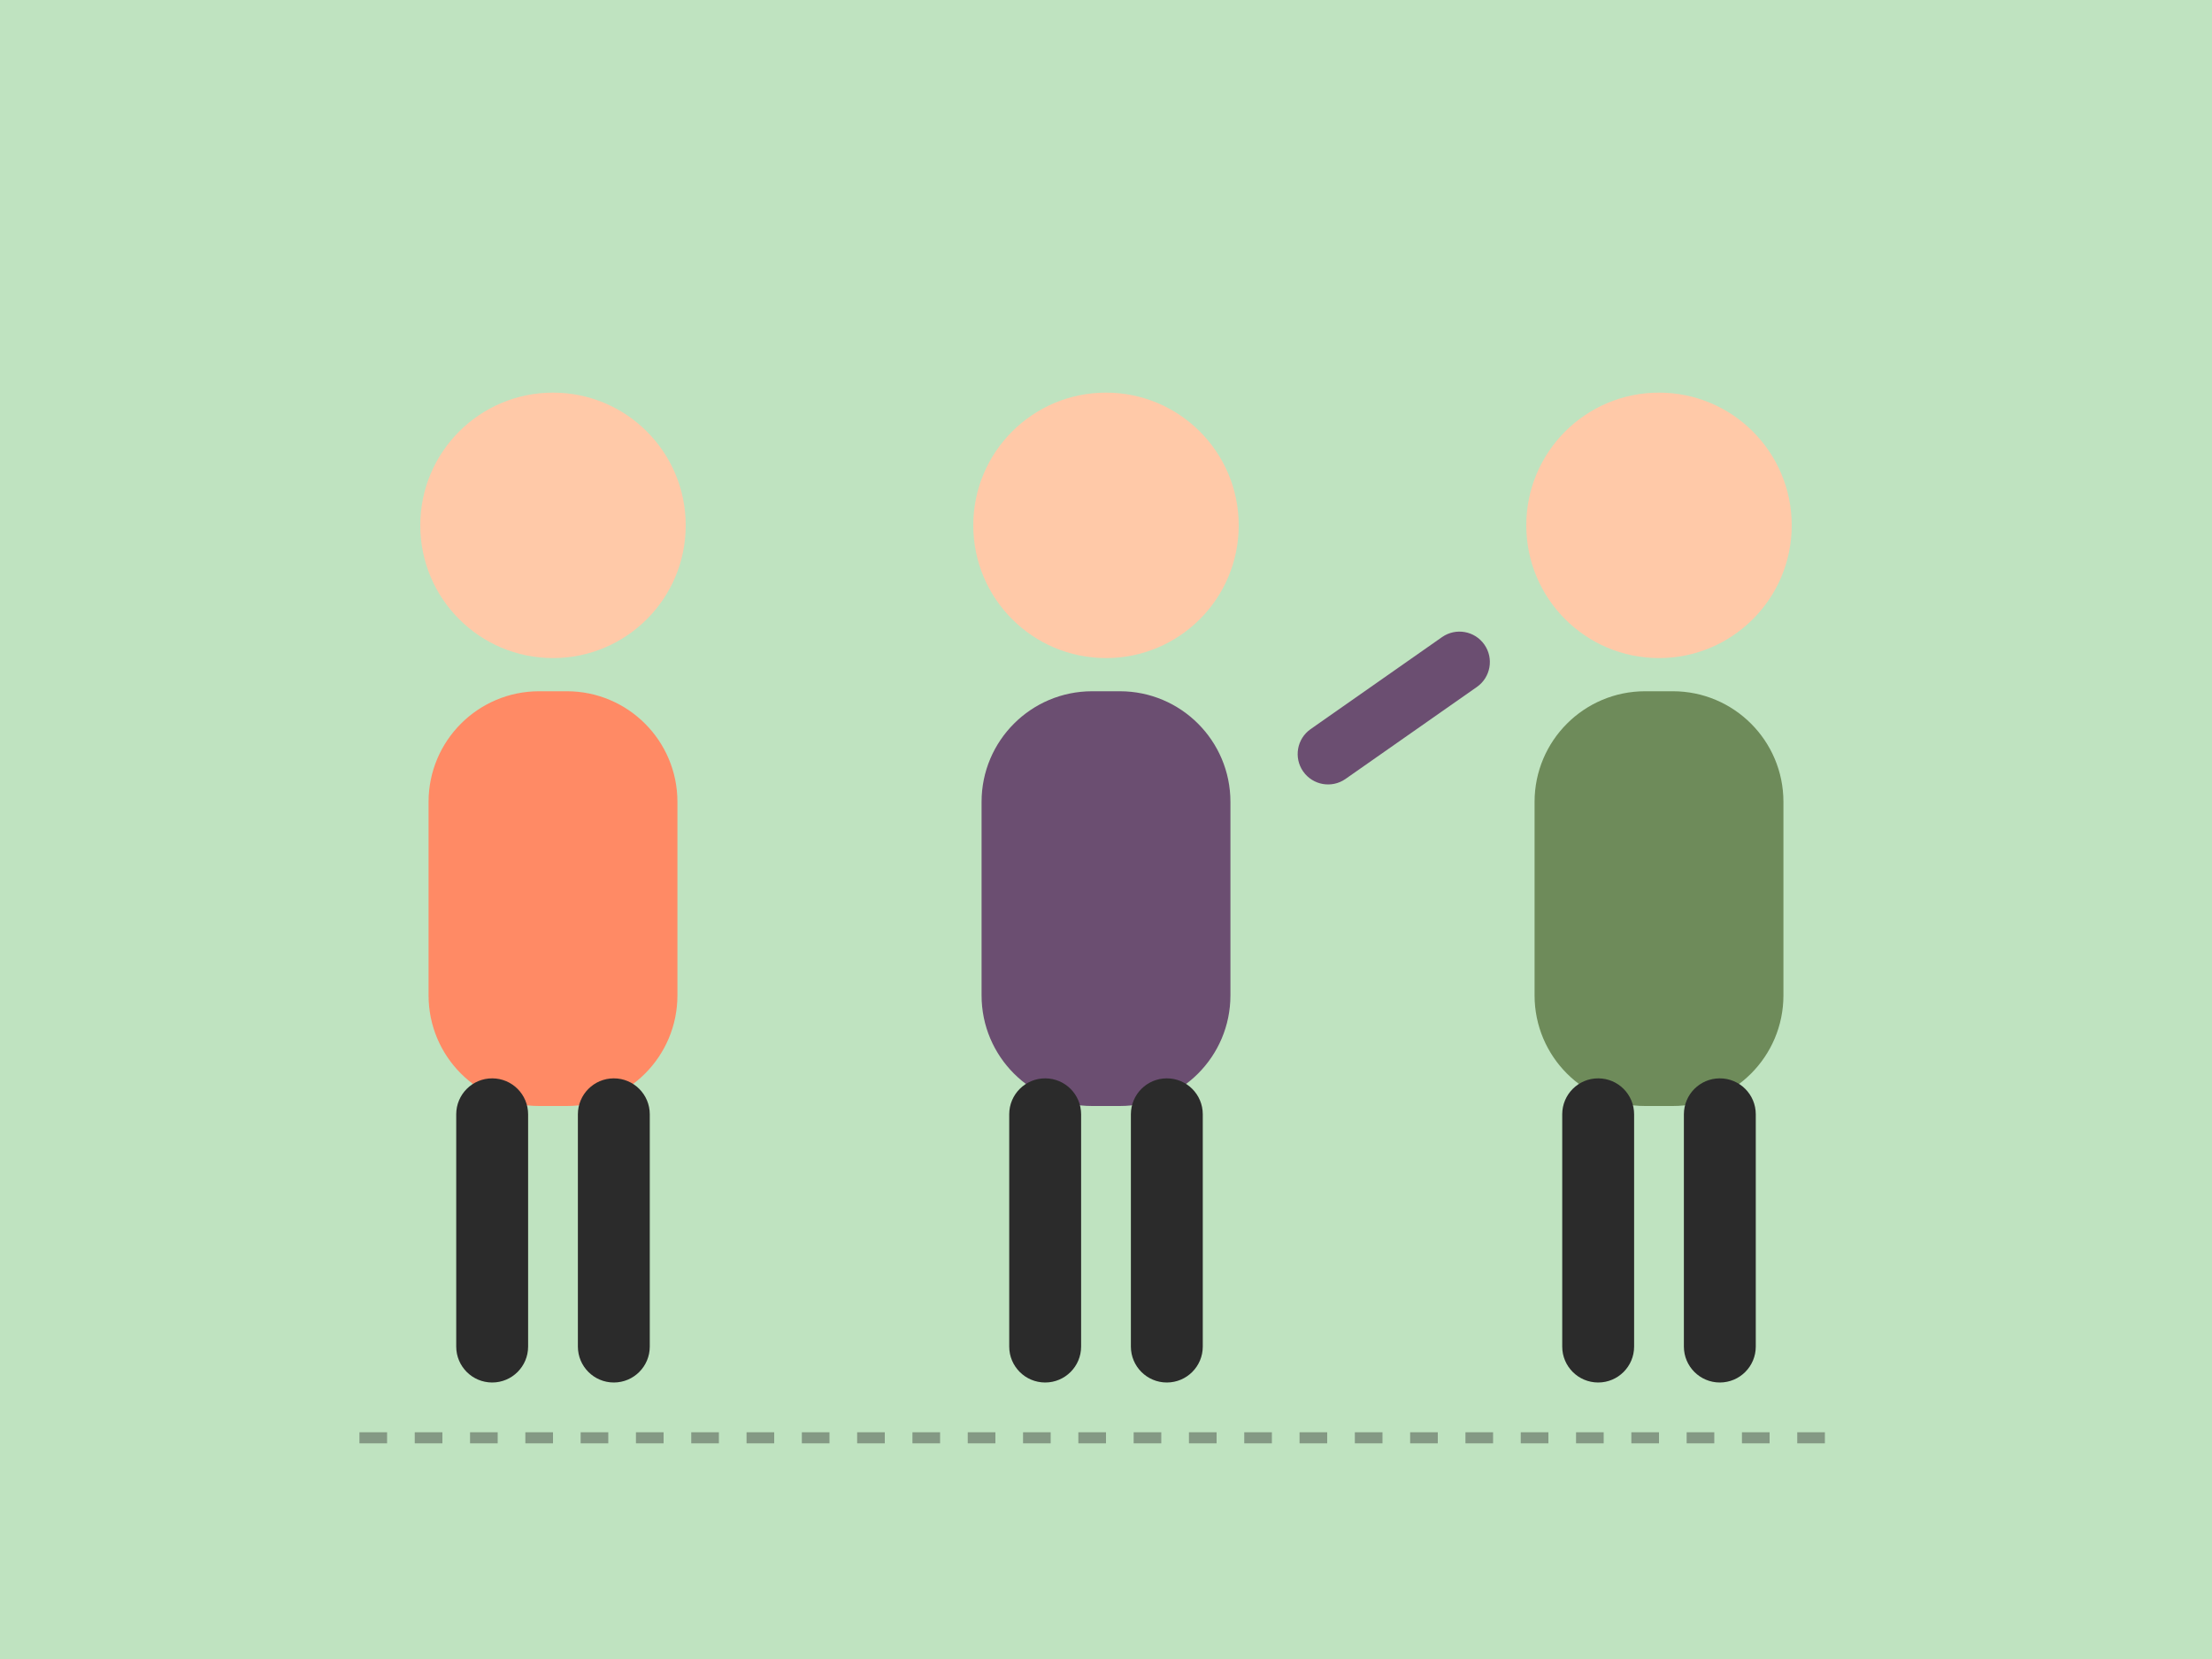
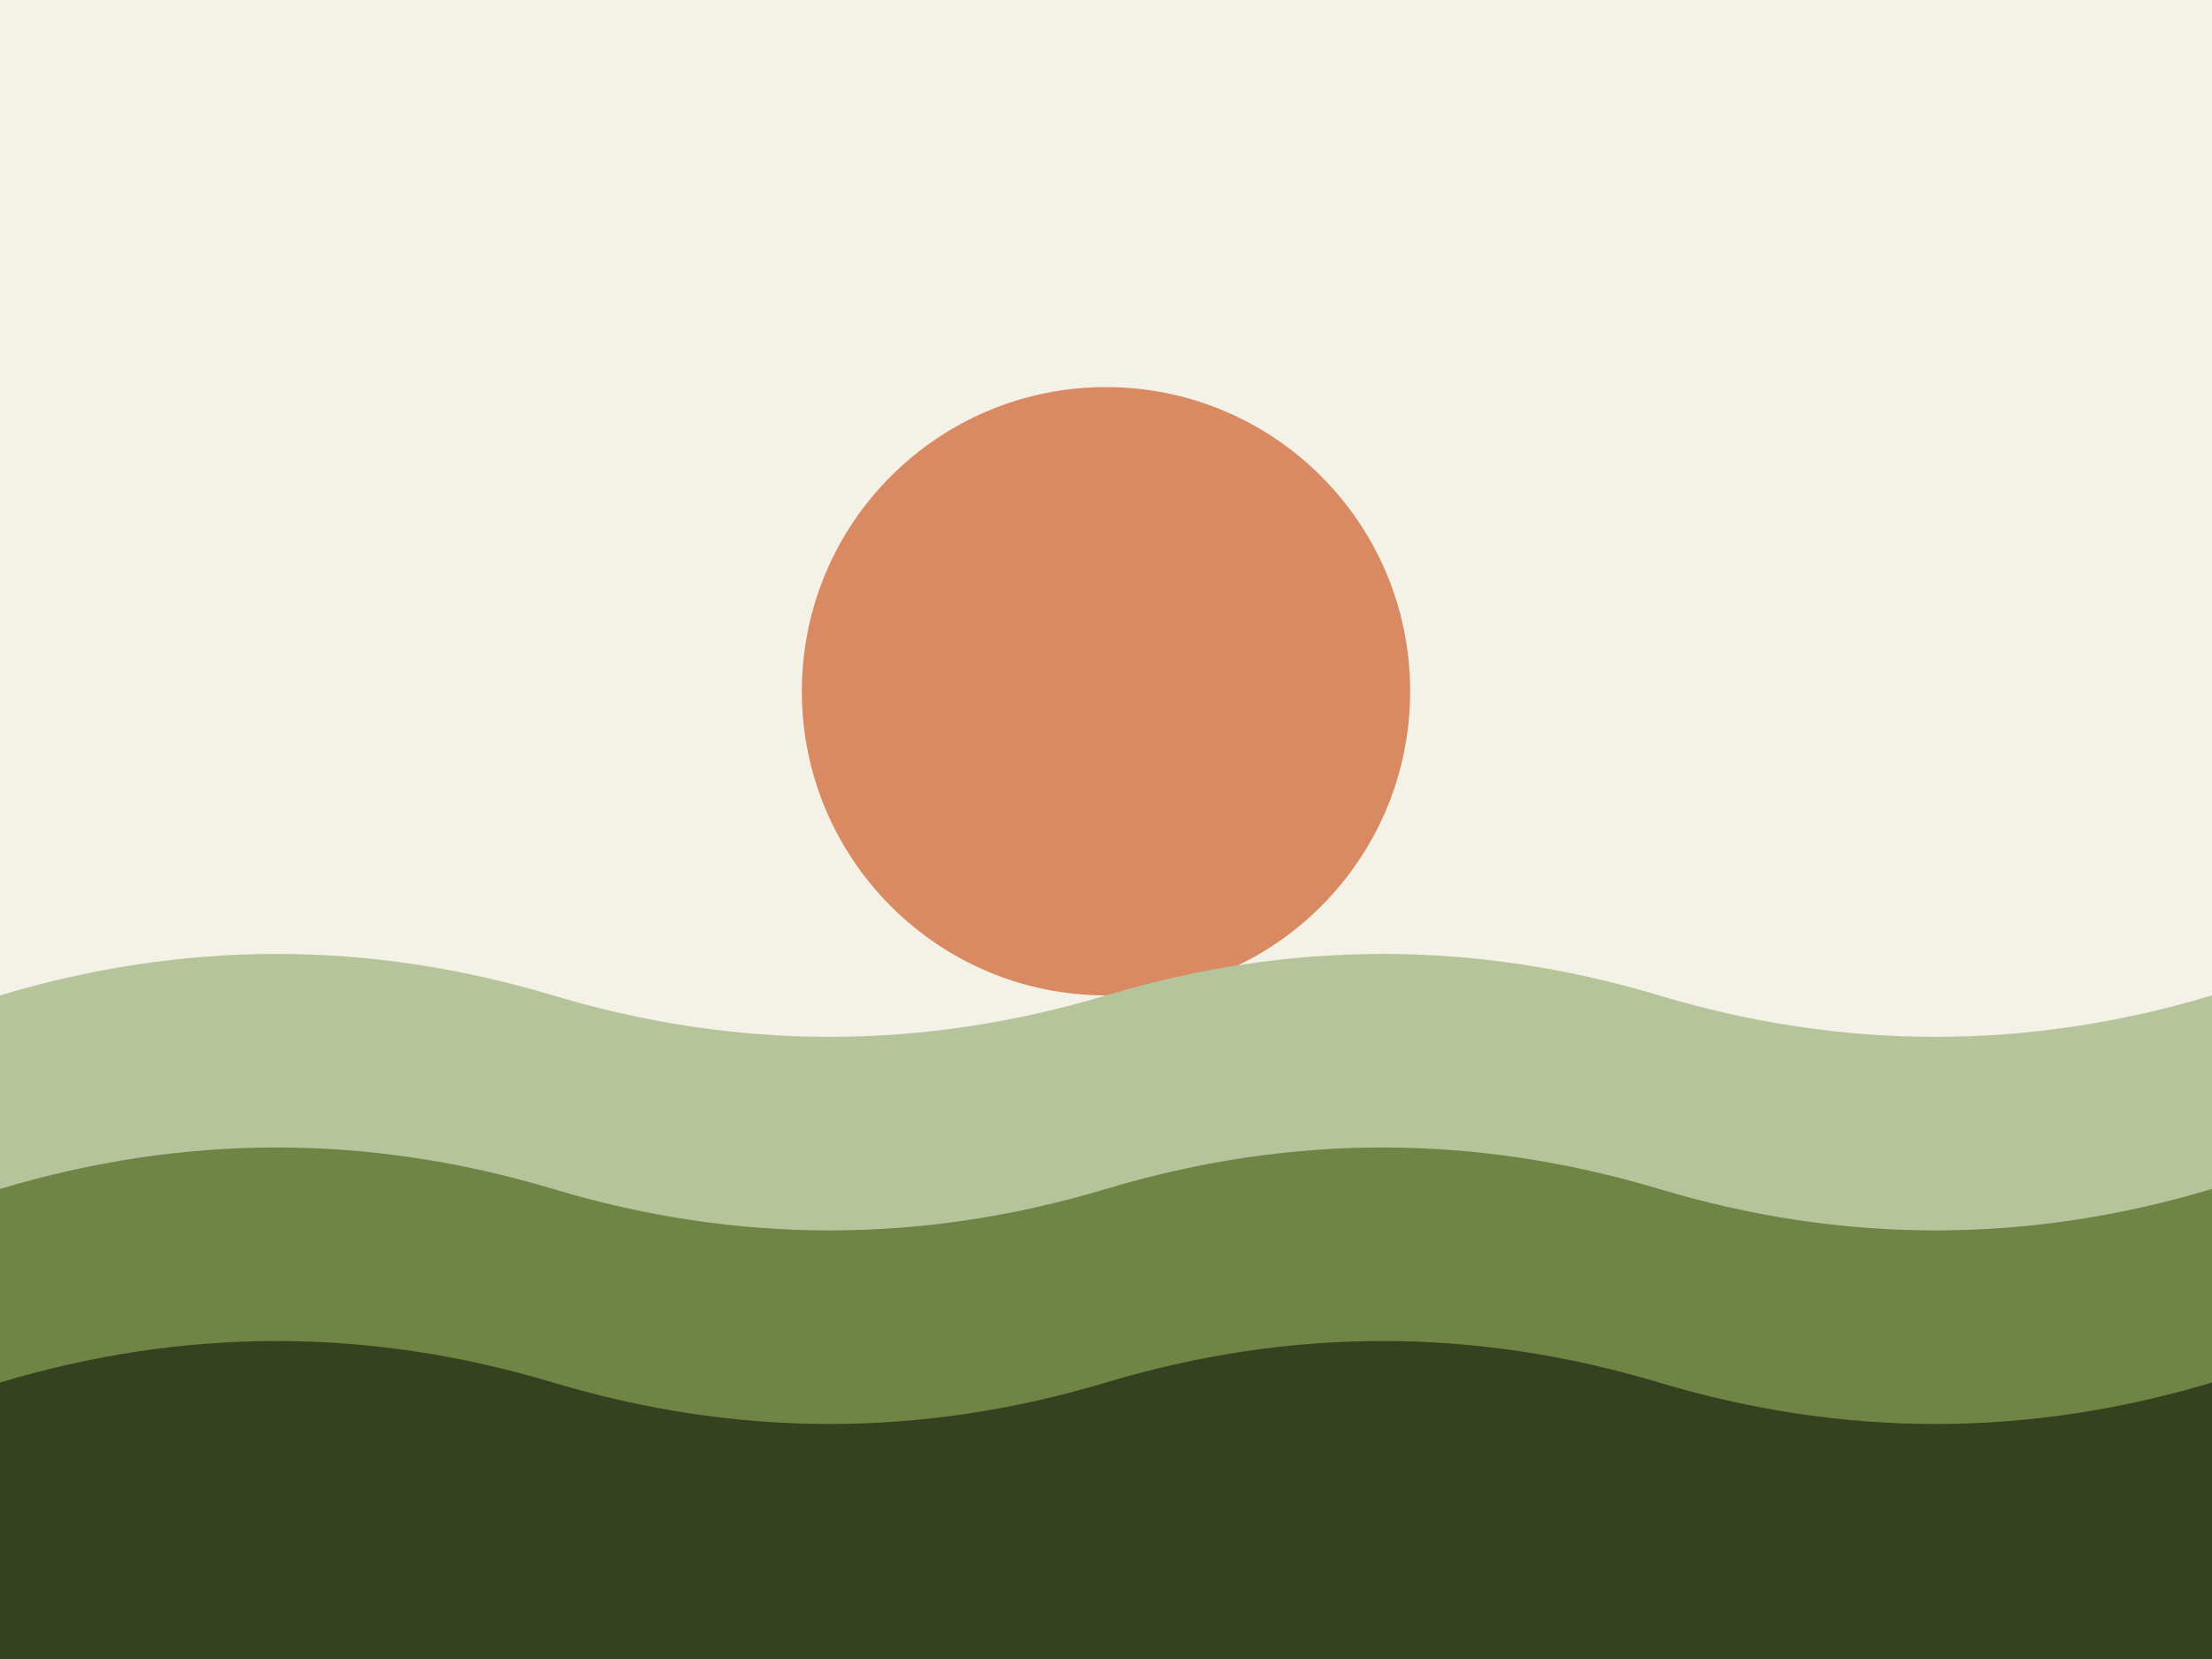
<svg xmlns="http://www.w3.org/2000/svg" viewBox="0 0 800 600" preserveAspectRatio="xMidYMid slice">
-   <rect width="800" height="600" fill="#BFE3C0" />
-   <circle cx="200" cy="190" r="48" fill="#FFC9A8" />
-   <rect x="155" y="250" width="90" height="150" rx="40" fill="#FF8A65" />
-   <rect x="165" y="390" width="26" height="110" rx="13" fill="#2B2B2B" />
-   <rect x="209" y="390" width="26" height="110" rx="13" fill="#2B2B2B" />
-   <circle cx="400" cy="190" r="48" fill="#FFC9A8" />
-   <rect x="355" y="250" width="90" height="150" rx="40" fill="#6B4E71" />
-   <rect x="365" y="390" width="26" height="110" rx="13" fill="#2B2B2B" />
-   <rect x="409" y="390" width="26" height="110" rx="13" fill="#2B2B2B" />
-   <circle cx="600" cy="190" r="48" fill="#FFC9A8" />
-   <rect x="555" y="250" width="90" height="150" rx="40" fill="#6E8B5A" />
-   <rect x="565" y="390" width="26" height="110" rx="13" fill="#2B2B2B" />
-   <rect x="609" y="390" width="26" height="110" rx="13" fill="#2B2B2B" />
-   <path d="M130 520 H670" stroke="#2B2B2B" stroke-width="4" stroke-dasharray="10 10" opacity=".4" />
-   <rect x="465" y="270" width="80" height="22" rx="11" fill="#6B4E71" transform="rotate(-35 465 270)" />
+   <rect width="800" height="600" fill="#F4F1E6" />
+   <circle cx="400" cy="250" r="110" fill="#D98A62" />
+   <path d="M0 360 Q100 330 200 360 T400 360 T600 360 T800 360 V600 H0Z" fill="#B5C49A" />
+   <path d="M0 430 Q100 400 200 430 T400 430 T600 430 T800 430 V600 H0Z" fill="#6F8445" />
+   <path d="M0 500 Q100 470 200 500 T400 500 T600 500 T800 500 V600 H0Z" fill="#36421F" />
</svg>
